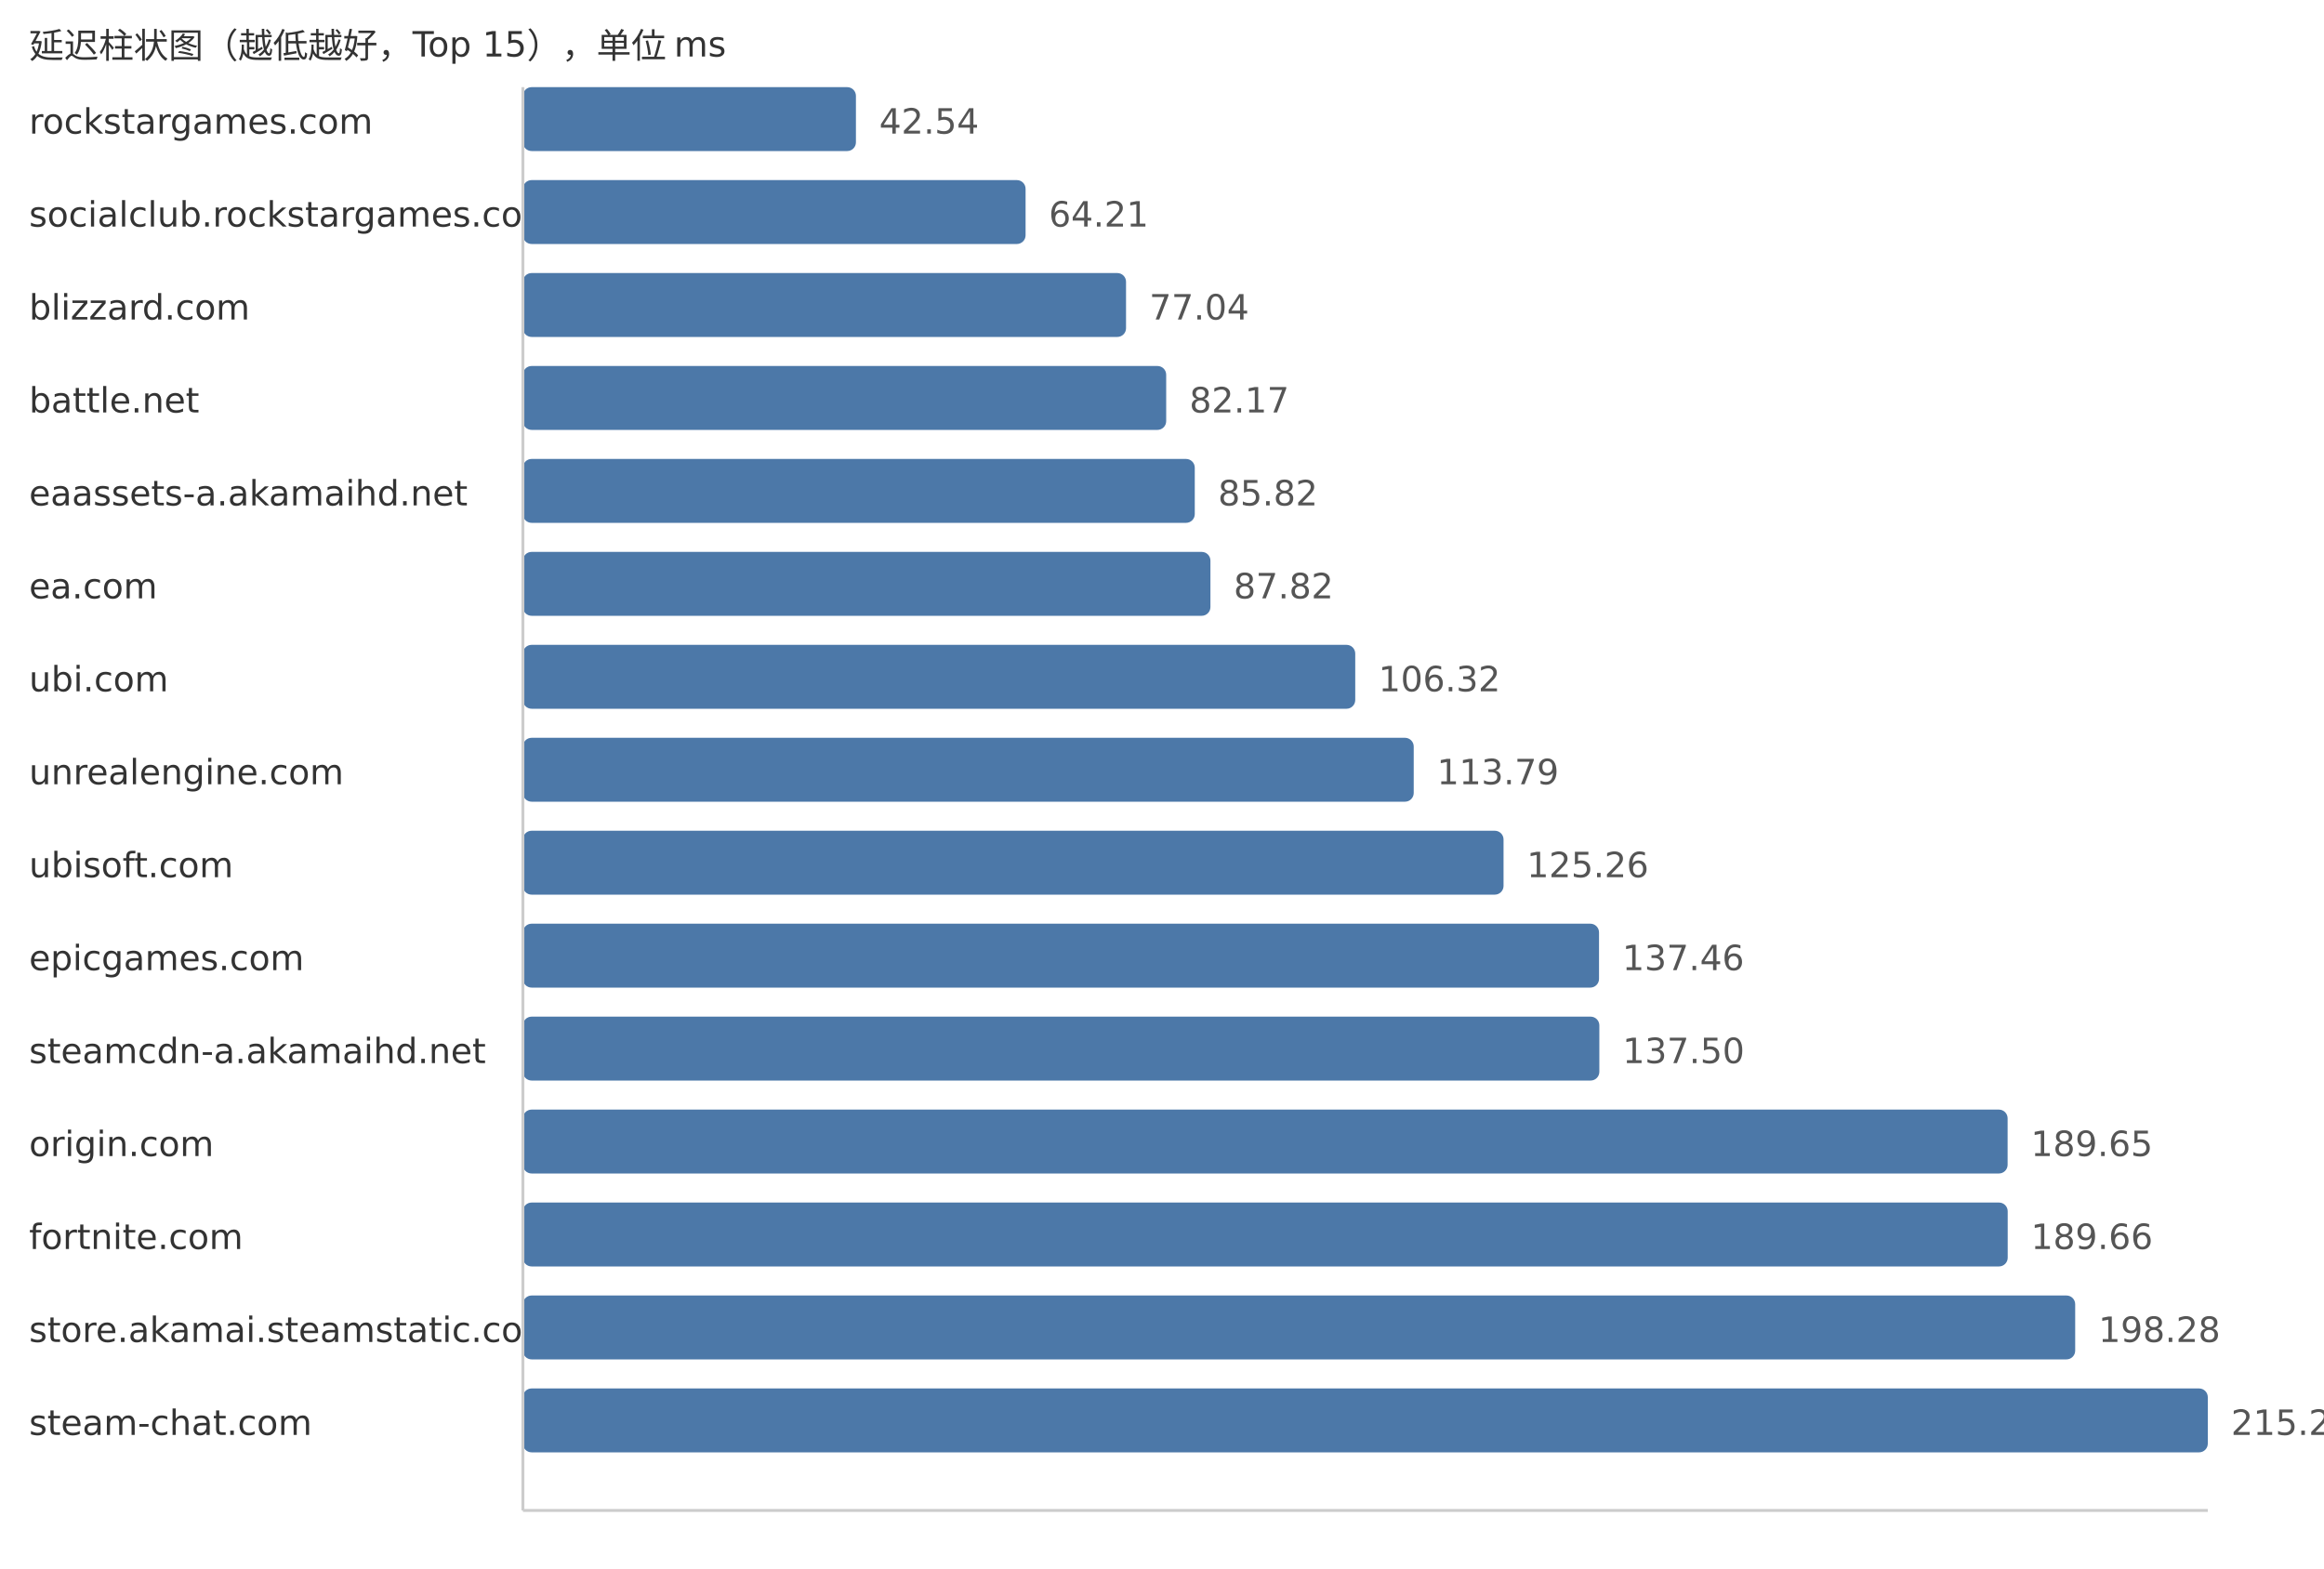
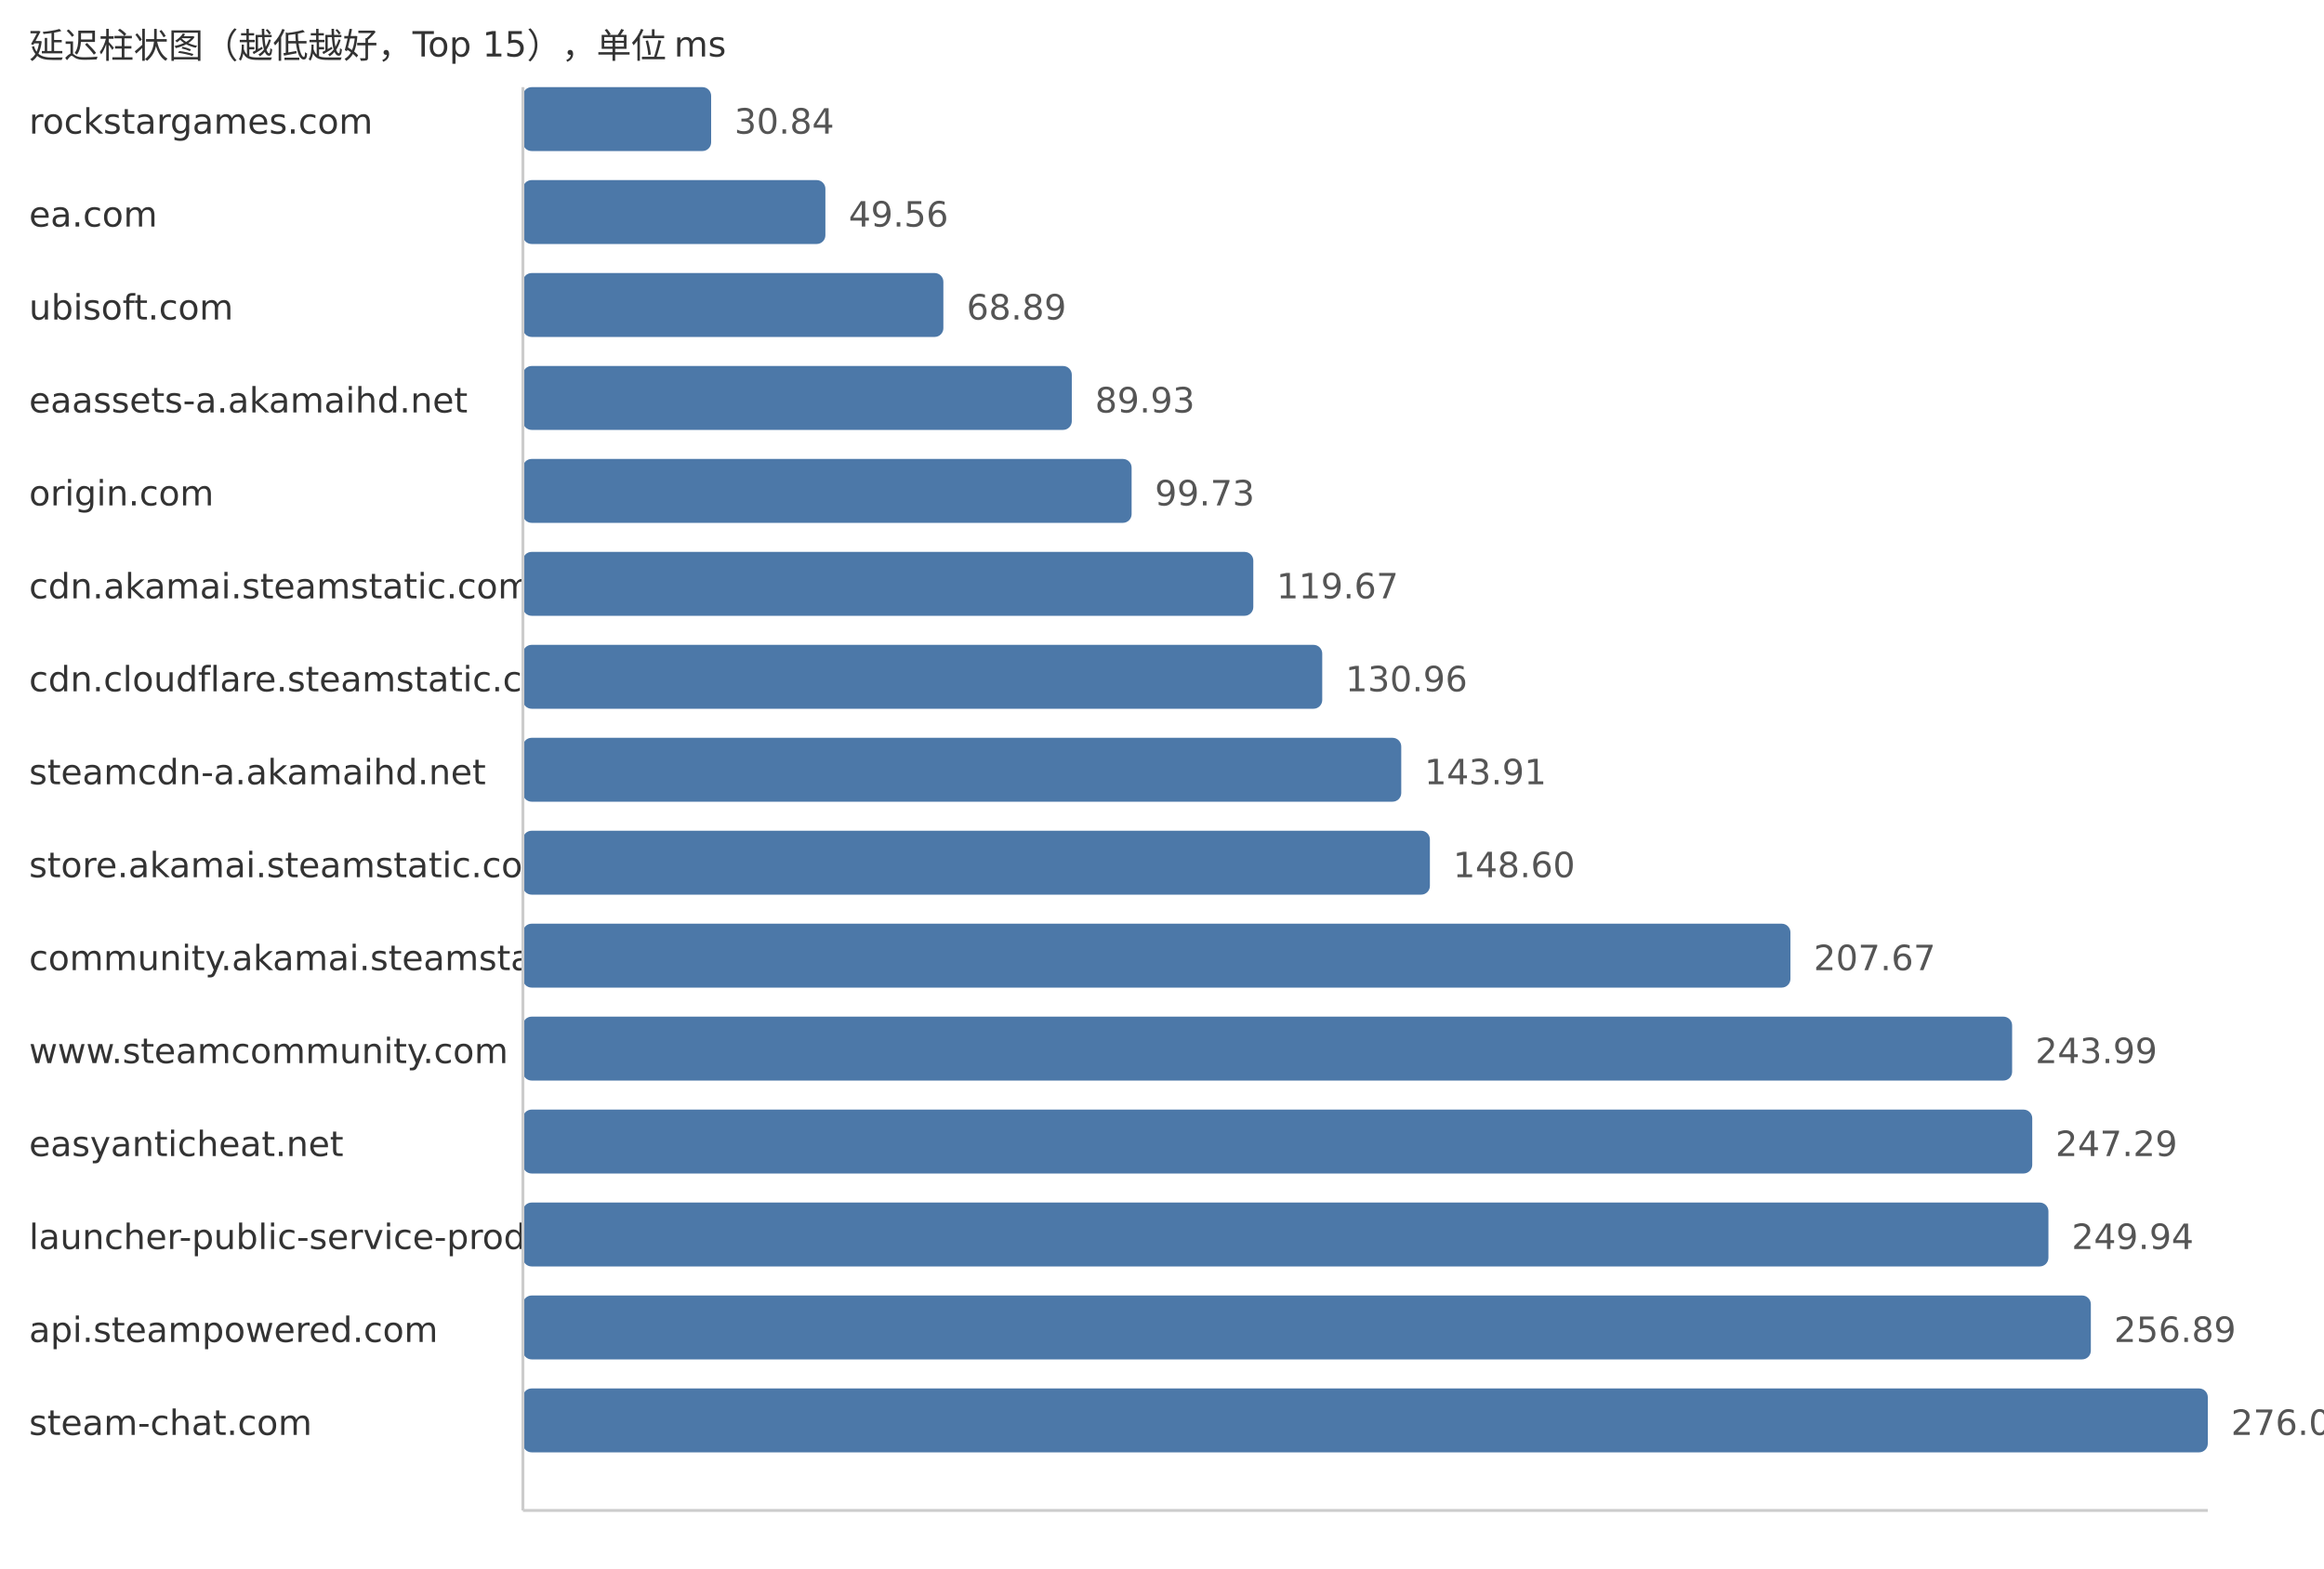
<svg xmlns="http://www.w3.org/2000/svg" width="800" height="540">
  <style> .label{font-family:DejaVu Sans,Verdana,Geneva,sans-serif;font-size:12px;fill:#333} .value{font-family:DejaVu Sans,Verdana,Geneva,sans-serif;font-size:12px;fill:#555} </style>
  <text x="10" y="20" class="label">延迟柱状图（越低越好，Top 15），单位 ms</text>
  <text x="10" y="46" class="label">rockstargames.com</text>
-   <rect x="180" y="30" width="114.64" height="22" fill="#4c78a8" rx="3" />
-   <text x="302.64" y="46" class="value">42.54</text>
-   <text x="10" y="78" class="label">socialclub.rockstargames.com</text>
-   <rect x="180" y="62" width="173.04" height="22" fill="#4c78a8" rx="3" />
-   <text x="361.04" y="78" class="value">64.21</text>
-   <text x="10" y="110" class="label">blizzard.com</text>
-   <rect x="180" y="94" width="207.62" height="22" fill="#4c78a8" rx="3" />
-   <text x="395.62" y="110" class="value">77.04</text>
-   <text x="10" y="142" class="label">battle.net</text>
-   <rect x="180" y="126" width="221.44" height="22" fill="#4c78a8" rx="3" />
-   <text x="409.44" y="142" class="value">82.17</text>
-   <text x="10" y="174" class="label">eaassets-a.akamaihd.net</text>
-   <rect x="180" y="158" width="231.28" height="22" fill="#4c78a8" rx="3" />
-   <text x="419.28" y="174" class="value">85.82</text>
-   <text x="10" y="206" class="label">ea.com</text>
-   <rect x="180" y="190" width="236.67" height="22" fill="#4c78a8" rx="3" />
-   <text x="424.67" y="206" class="value">87.82</text>
-   <text x="10" y="238" class="label">ubi.com</text>
-   <rect x="180" y="222" width="286.52" height="22" fill="#4c78a8" rx="3" />
-   <text x="474.52" y="238" class="value">106.32</text>
-   <text x="10" y="270" class="label">unrealengine.com</text>
-   <rect x="180" y="254" width="306.65" height="22" fill="#4c78a8" rx="3" />
-   <text x="494.65" y="270" class="value">113.79</text>
-   <text x="10" y="302" class="label">ubisoft.com</text>
-   <rect x="180" y="286" width="337.57" height="22" fill="#4c78a8" rx="3" />
-   <text x="525.57" y="302" class="value">125.26</text>
-   <text x="10" y="334" class="label">epicgames.com</text>
-   <rect x="180" y="318" width="370.44" height="22" fill="#4c78a8" rx="3" />
-   <text x="558.44" y="334" class="value">137.46</text>
-   <text x="10" y="366" class="label">steamcdn-a.akamaihd.net</text>
-   <rect x="180" y="350" width="370.55" height="22" fill="#4c78a8" rx="3" />
-   <text x="558.55" y="366" class="value">137.50</text>
-   <text x="10" y="398" class="label">origin.com</text>
-   <rect x="180" y="382" width="511.09" height="22" fill="#4c78a8" rx="3" />
-   <text x="699.09" y="398" class="value">189.65</text>
-   <text x="10" y="430" class="label">fortnite.com</text>
-   <rect x="180" y="414" width="511.12" height="22" fill="#4c78a8" rx="3" />
-   <text x="699.12" y="430" class="value">189.66</text>
-   <text x="10" y="462" class="label">store.akamai.steamstatic.com</text>
-   <rect x="180" y="446" width="534.35" height="22" fill="#4c78a8" rx="3" />
-   <text x="722.35" y="462" class="value">198.28</text>
+   <rect x="180" y="30" width="64.8" height="22" fill="#4c78a8" rx="3" />
+   <text x="252.8" y="46" class="value">30.84</text>
+   <text x="10" y="78" class="label">ea.com</text>
+   <rect x="180" y="62" width="104.13" height="22" fill="#4c78a8" rx="3" />
+   <text x="292.13" y="78" class="value">49.56</text>
+   <text x="10" y="110" class="label">ubisoft.com</text>
+   <rect x="180" y="94" width="144.74" height="22" fill="#4c78a8" rx="3" />
+   <text x="332.74" y="110" class="value">68.89</text>
+   <text x="10" y="142" class="label">eaassets-a.akamaihd.net</text>
+   <rect x="180" y="126" width="188.95" height="22" fill="#4c78a8" rx="3" />
+   <text x="376.95" y="142" class="value">89.93</text>
+   <text x="10" y="174" class="label">origin.com</text>
+   <rect x="180" y="158" width="209.54" height="22" fill="#4c78a8" rx="3" />
+   <text x="397.54" y="174" class="value">99.73</text>
+   <text x="10" y="206" class="label">cdn.akamai.steamstatic.com</text>
+   <rect x="180" y="190" width="251.43" height="22" fill="#4c78a8" rx="3" />
+   <text x="439.43" y="206" class="value">119.67</text>
+   <text x="10" y="238" class="label">cdn.cloudflare.steamstatic.com</text>
+   <rect x="180" y="222" width="275.16" height="22" fill="#4c78a8" rx="3" />
+   <text x="463.16" y="238" class="value">130.96</text>
+   <text x="10" y="270" class="label">steamcdn-a.akamaihd.net</text>
+   <rect x="180" y="254" width="302.36" height="22" fill="#4c78a8" rx="3" />
+   <text x="490.36" y="270" class="value">143.91</text>
+   <text x="10" y="302" class="label">store.akamai.steamstatic.com</text>
+   <rect x="180" y="286" width="312.22" height="22" fill="#4c78a8" rx="3" />
+   <text x="500.22" y="302" class="value">148.60</text>
+   <text x="10" y="334" class="label">community.akamai.steamstatic.com</text>
+   <rect x="180" y="318" width="436.33" height="22" fill="#4c78a8" rx="3" />
+   <text x="624.33" y="334" class="value">207.67</text>
+   <text x="10" y="366" class="label">www.steamcommunity.com</text>
+   <rect x="180" y="350" width="512.64" height="22" fill="#4c78a8" rx="3" />
+   <text x="700.64" y="366" class="value">243.99</text>
+   <text x="10" y="398" class="label">easyanticheat.net</text>
+   <rect x="180" y="382" width="519.57" height="22" fill="#4c78a8" rx="3" />
+   <text x="707.57" y="398" class="value">247.29</text>
+   <text x="10" y="430" class="label">launcher-public-service-prod06.ol.epicgames.com</text>
+   <rect x="180" y="414" width="525.14" height="22" fill="#4c78a8" rx="3" />
+   <text x="713.14" y="430" class="value">249.94</text>
+   <text x="10" y="462" class="label">api.steampowered.com</text>
+   <rect x="180" y="446" width="539.74" height="22" fill="#4c78a8" rx="3" />
+   <text x="727.74" y="462" class="value">256.89</text>
  <text x="10" y="494" class="label">steam-chat.com</text>
  <rect x="180" y="478" width="580.0" height="22" fill="#4c78a8" rx="3" />
-   <text x="768.0" y="494" class="value">215.22</text>
+   <text x="768.0" y="494" class="value">276.05</text>
  <line x1="180" y1="30" x2="180" y2="520" stroke="#ccc" />
  <line x1="180" y1="520" x2="760" y2="520" stroke="#ccc" />
</svg>
